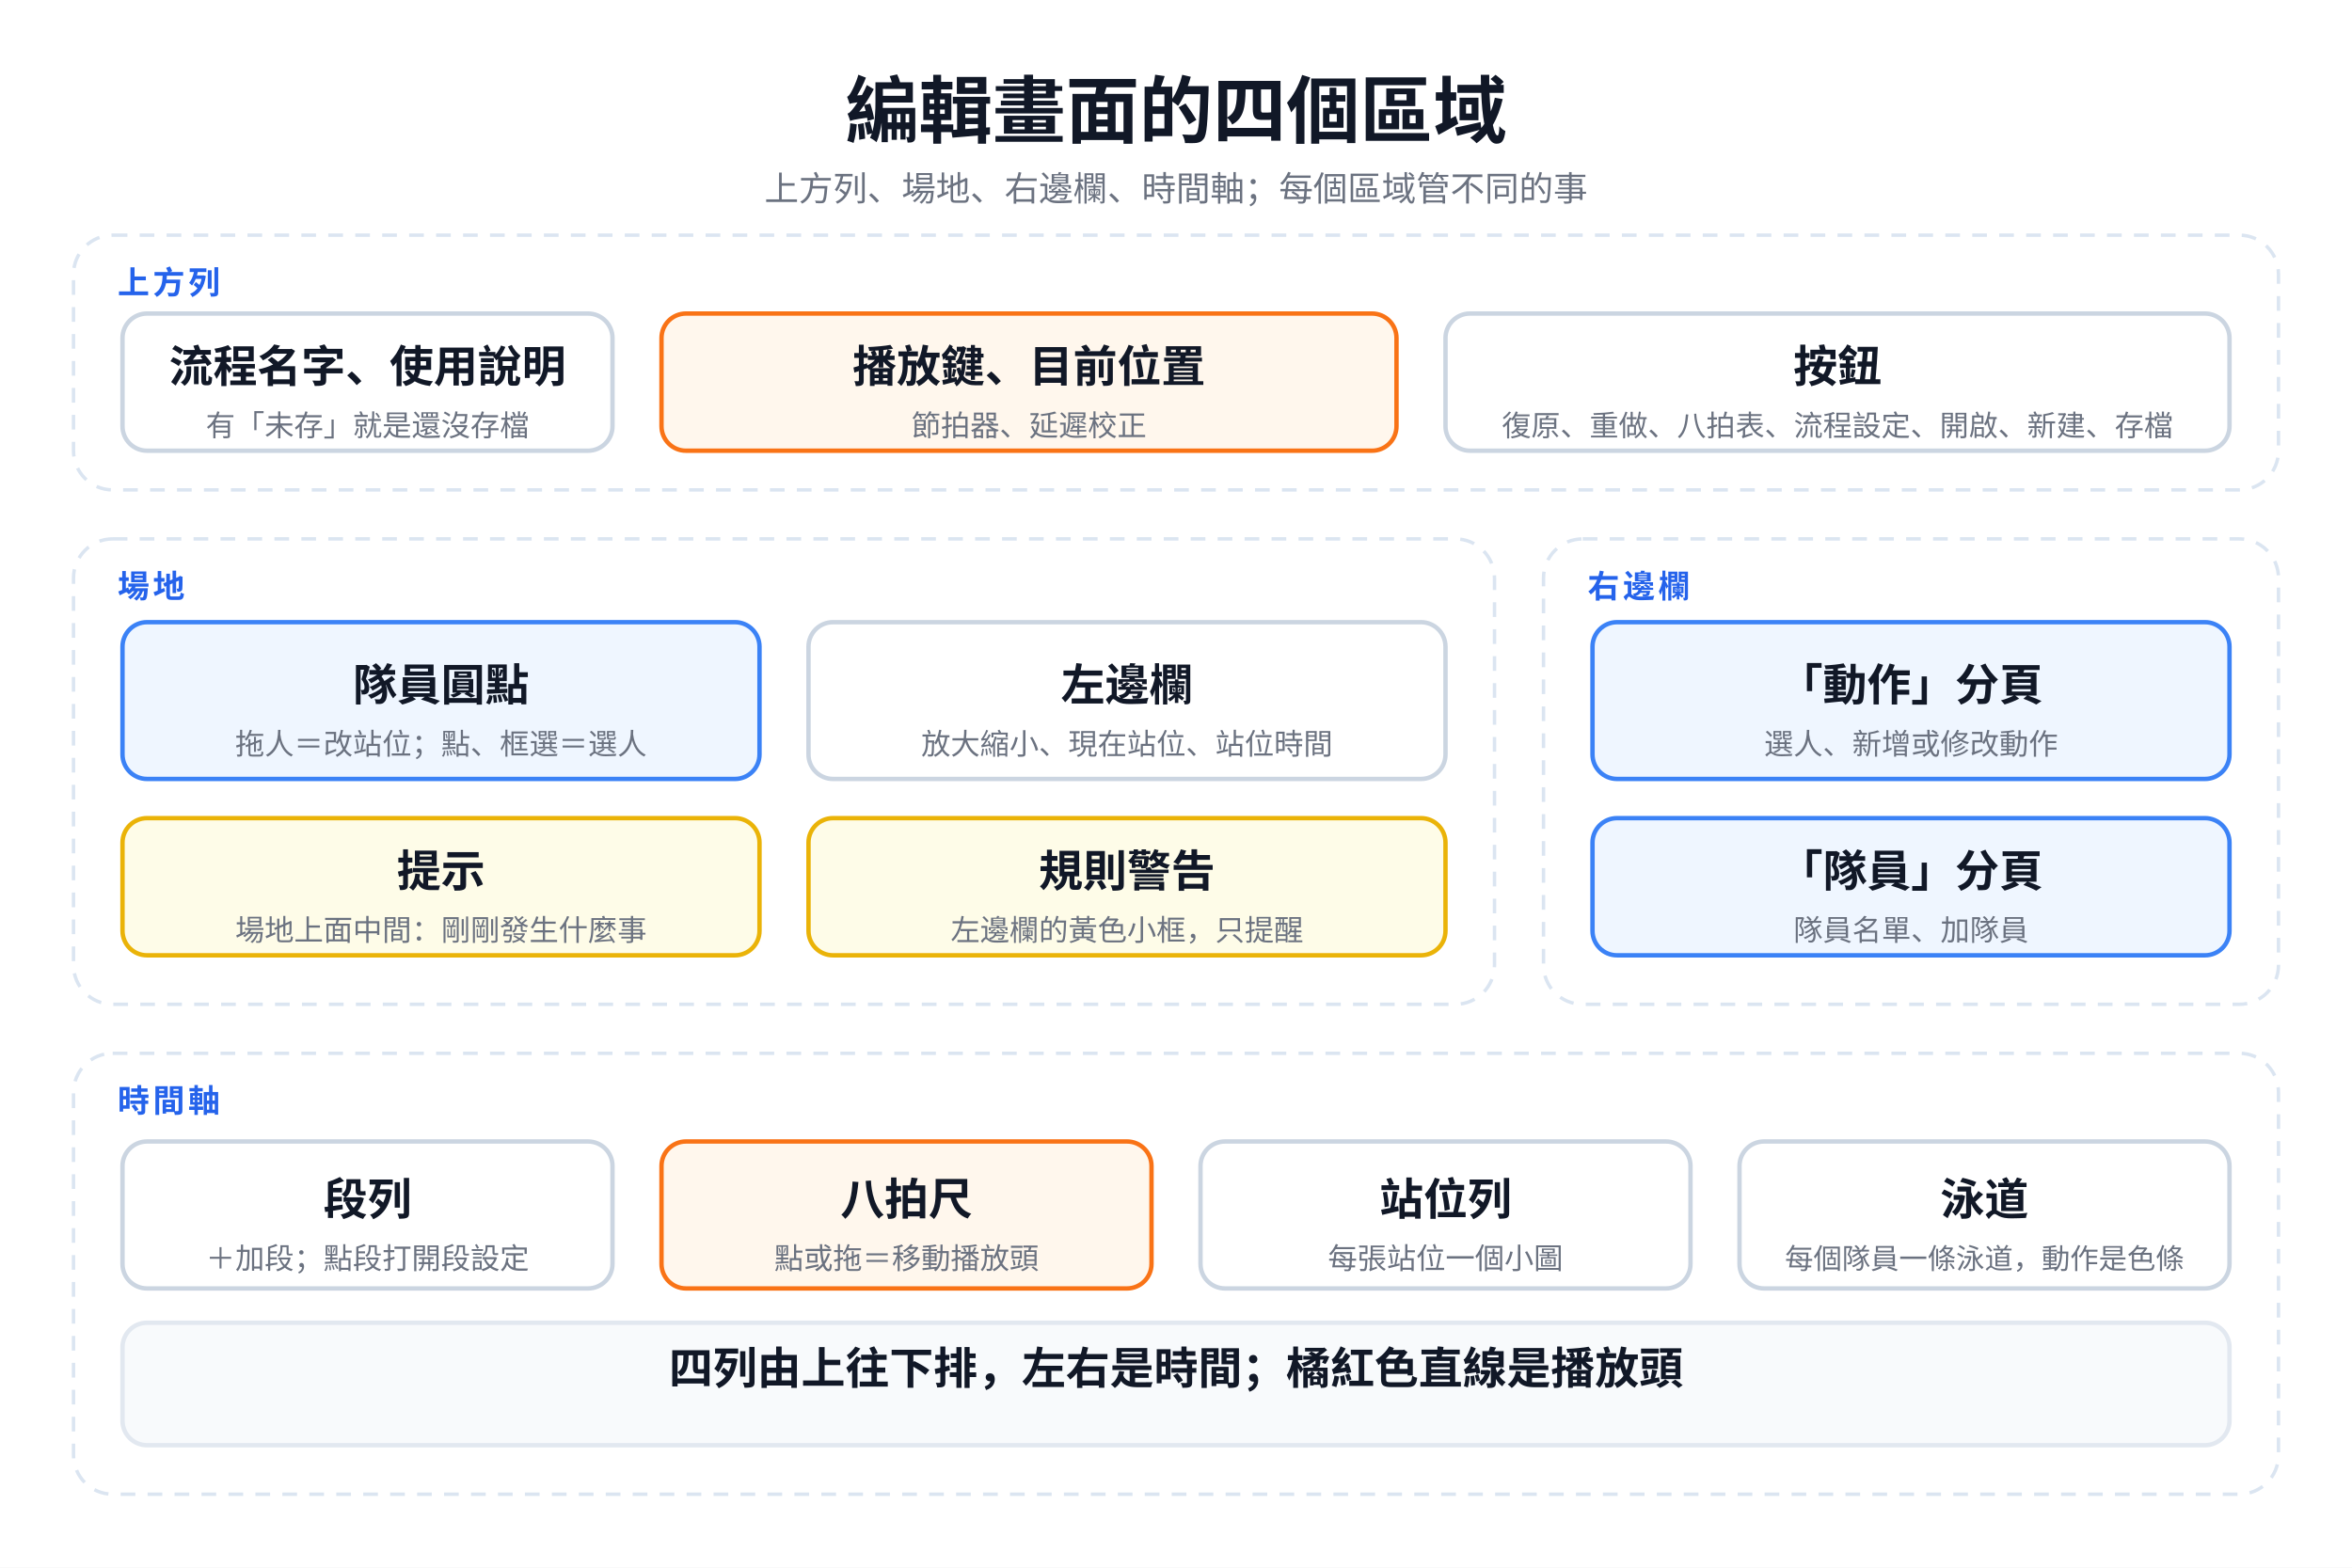
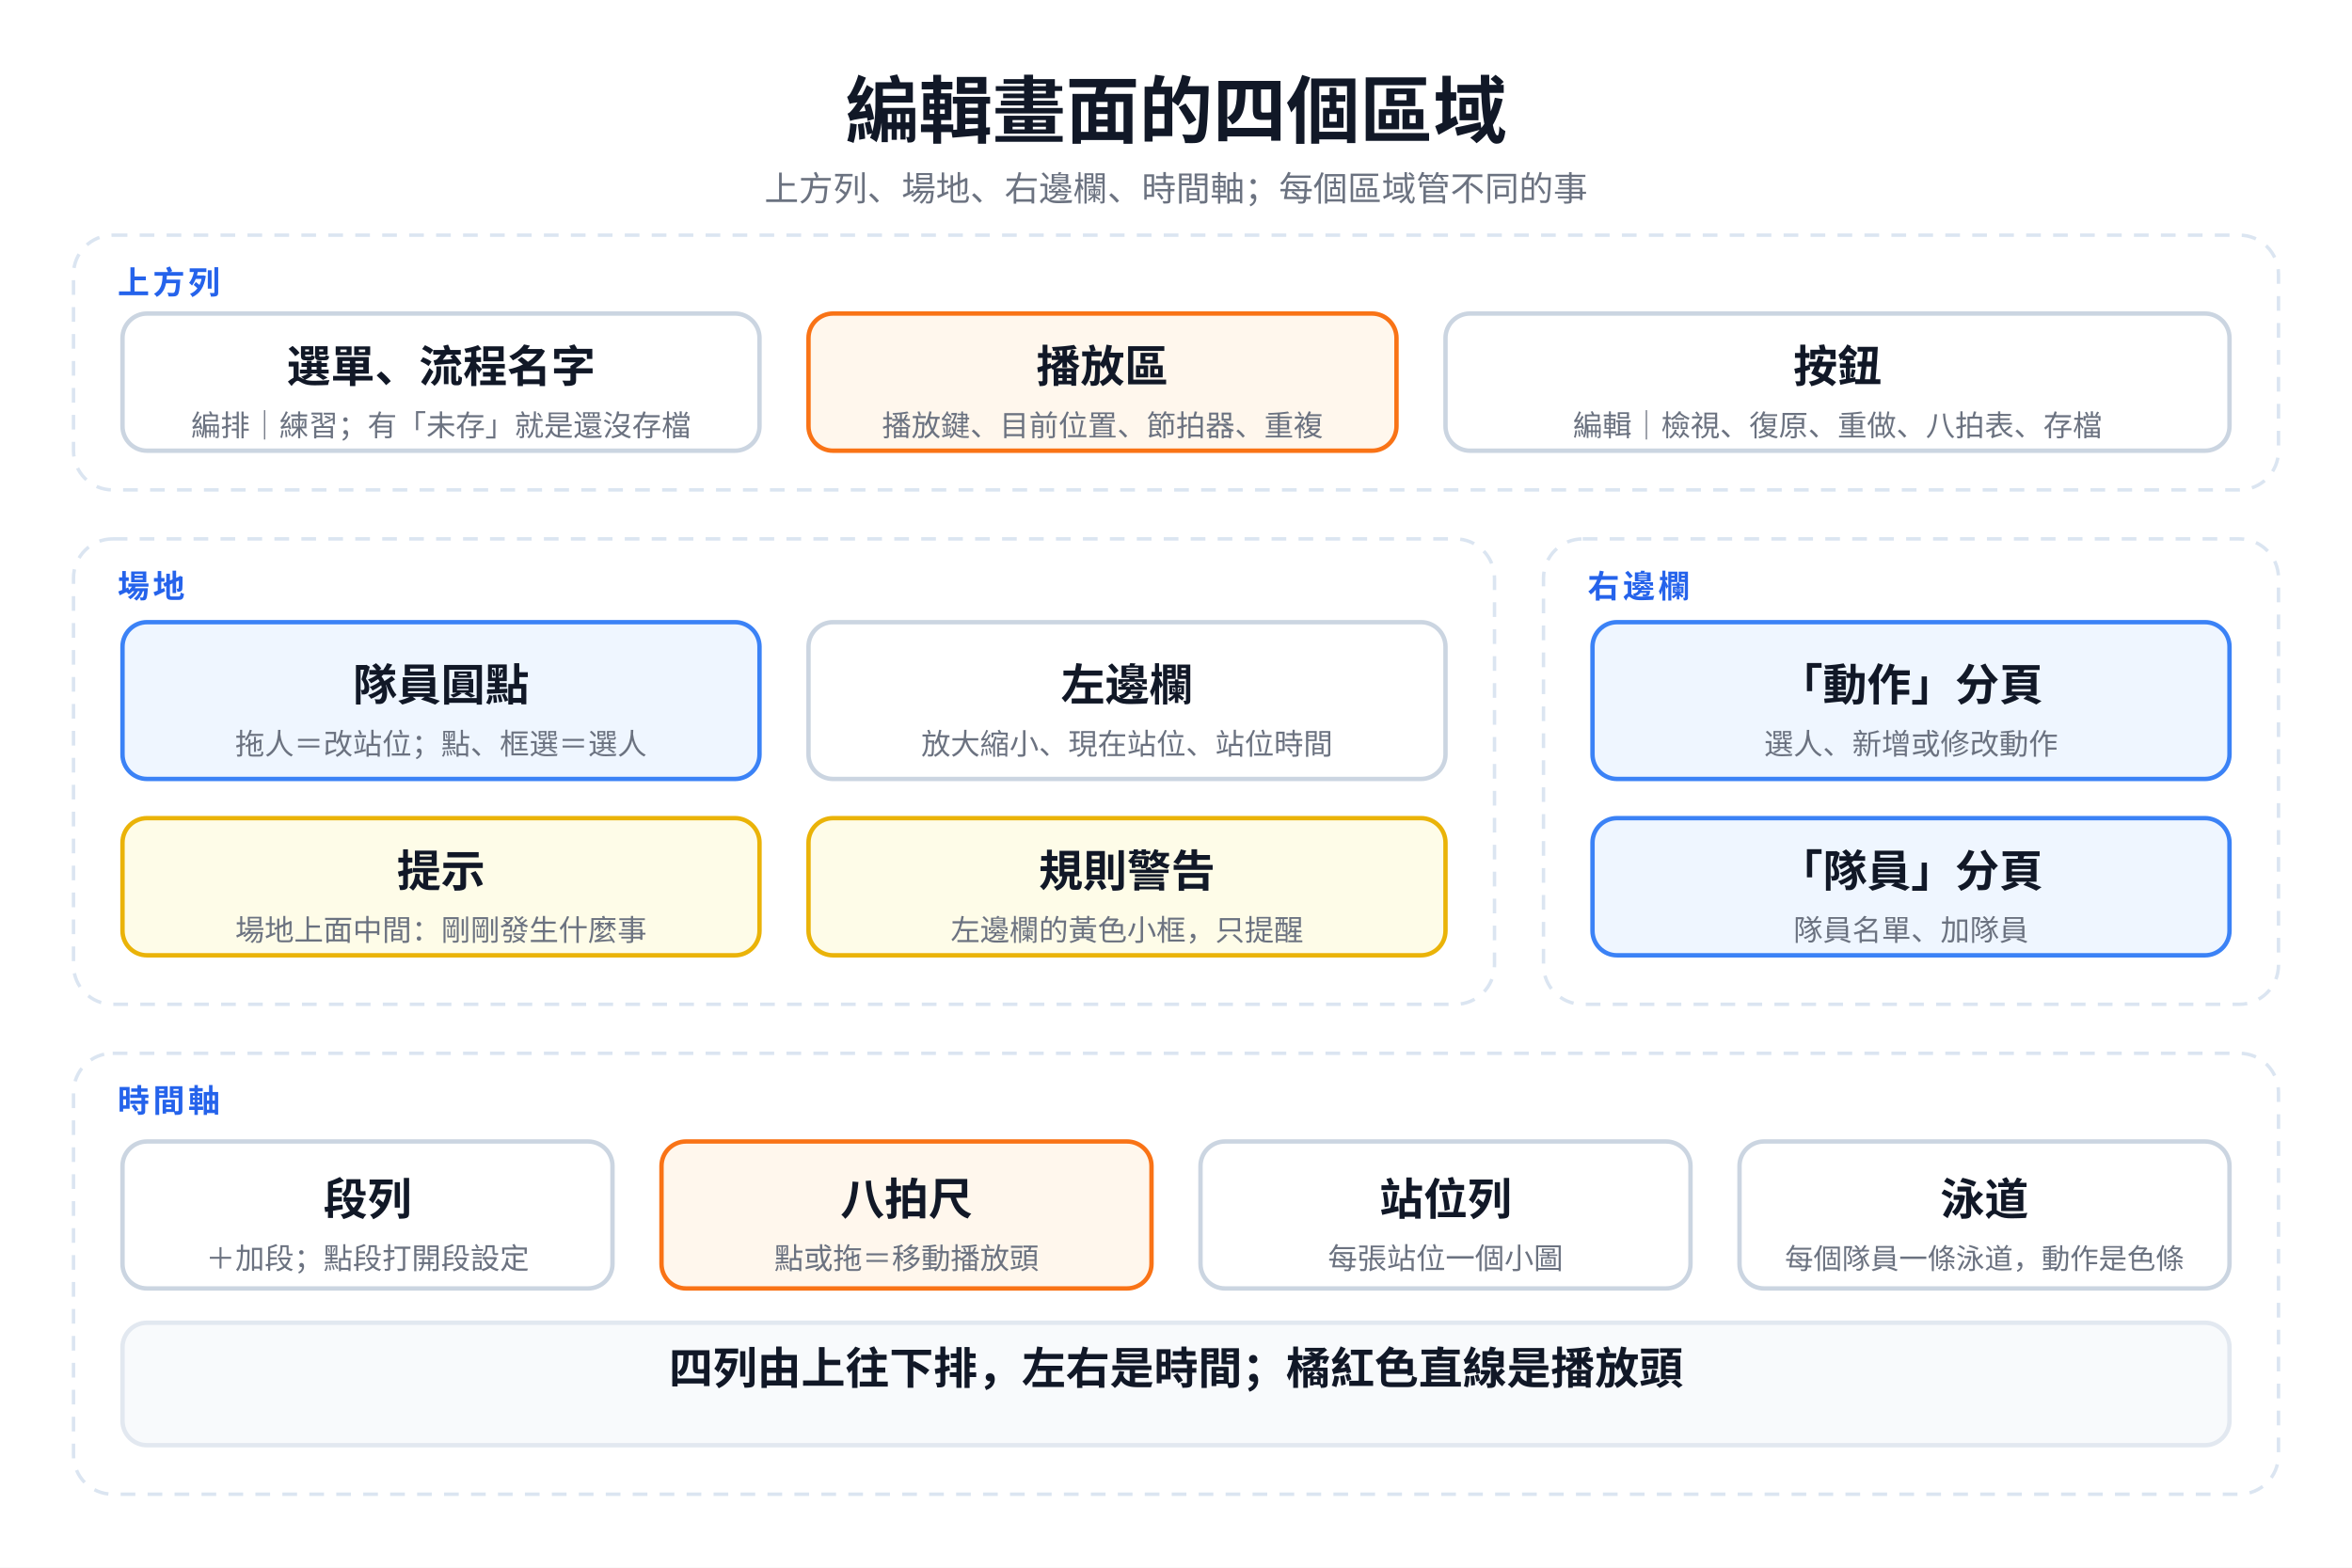
<svg xmlns="http://www.w3.org/2000/svg" viewBox="0 0 960 640" width="960" height="640" data-generator="fireworks-tech-graph" data-schema-version="1" data-text-metrics="heuristic-v1" data-style-id="1" data-visual-theme="Flat Icon" data-diagram-type="architecture" data-motion-scene="" data-semantic-profile="generic" data-semantic-valid="true" data-quality-profile="standard" data-max-bends-per-edge="12" data-max-total-bends="100" data-max-route-stretch="5.0" data-max-bridged-crossings="8" data-min-node-gap="0.0" data-min-container-gutter="0.0" data-min-label-clearance="2.0" data-min-segment-length="0.0">
  <defs>
    <marker id="arrowA" markerWidth="10" markerHeight="7" refX="9" refY="3.5" orient="auto">
      <polygon points="0 0, 10 3.5, 0 7" fill="#7c3aed" />
    </marker>
    <marker id="arrowB" markerWidth="10" markerHeight="7" refX="9" refY="3.5" orient="auto">
      <polygon points="0 0, 10 3.5, 0 7" fill="#10b981" />
    </marker>
    <marker id="arrowC" markerWidth="10" markerHeight="7" refX="9" refY="3.5" orient="auto">
      <polygon points="0 0, 10 3.5, 0 7" fill="#2563eb" />
    </marker>
    <marker id="arrowE" markerWidth="10" markerHeight="7" refX="9" refY="3.5" orient="auto">
      <polygon points="0 0, 10 3.5, 0 7" fill="#f97316" />
    </marker>
    <marker id="arrowF" markerWidth="10" markerHeight="7" refX="9" refY="3.5" orient="auto">
      <polygon points="0 0, 10 3.5, 0 7" fill="#7c3aed" />
    </marker>
    <marker id="arrowG" markerWidth="10" markerHeight="7" refX="9" refY="3.5" orient="auto">
      <polygon points="0 0, 10 3.5, 0 7" fill="#ef4444" />
    </marker>
    <marker id="arrowH" markerWidth="10" markerHeight="7" refX="9" refY="3.5" orient="auto">
      <polygon points="0 0, 10 3.5, 0 7" fill="#6b7280" />
    </marker>
    <filter id="shadowSoft" x="-20%" y="-20%" width="140%" height="160%">
      <feDropShadow dx="0" dy="3" stdDeviation="6" flood-color="#0f172a" flood-opacity="0.12" />
    </filter>
    <filter id="shadowGlass" x="-20%" y="-20%" width="140%" height="160%">
      <feDropShadow dx="0" dy="10" stdDeviation="16" flood-color="#020617" flood-opacity="0.28" />
    </filter>
    <style>
    text { font-family: 'Helvetica Neue', Helvetica, Arial, 'PingFang SC', 'Noto Sans CJK SC', 'Microsoft YaHei', 'Microsoft JhengHei', 'SimHei', sans-serif; }
    .title { font-size: 30px; font-weight: 700; fill: #111827; }
    .subtitle { font-size: 14px; font-weight: 500; fill: #6b7280; }
    .section { font-size: 13px; font-weight: 700; fill: #2563eb; letter-spacing: 1.4px; }
    .section-sub { font-size: 12px; font-weight: 500; fill: #64748b; }
    .node-title { font-weight: 700; fill: #111827; }
    .node-sub { font-weight: 500; fill: #6b7280; }
    .node-type { font-size: 12px; font-weight: 700; fill: #64748b; letter-spacing: 0.08em; }
    .arrow-label { font-size: 12px; font-weight: 600; fill: #6b7280; }
    .legend { font-size: 12px; font-weight: 500; fill: #6b7280; }
    .footnote { font-size: 12px; font-weight: 500; fill: #64748b; }
    .metric-label { font-size: 8.5px; font-weight: 700; fill: #64748b; text-transform: uppercase; }
    .metric-value { font-size: 9.5px; font-weight: 700; fill: #111827; }
    </style>
  </defs>
  <rect data-graph-role="background" width="960.0" height="640.0" fill="#ffffff" />
  <text x="480.0" y="56" text-anchor="middle" class="title">編輯畫面的四個區域</text>
  <text x="480.0" y="82" text-anchor="middle" class="subtitle">上方列、場地、右邊欄、時間軸；每個區域管不同的事</text>
  <g id="c-top" data-graph-role="container" data-container-id="c-top" data-semantic-role="boundary" data-graph-bounds="30,96,930,200">
    <rect data-graph-role="container" x="30.0" y="96.0" width="900.0" height="104.0" rx="16.0" fill="none" stroke="#dbe5f1" stroke-width="1.4" stroke-dasharray="6 5" />
    <text x="48.0" y="120.0" class="section">上方列</text>
    <rect id="c-top-header" data-graph-role="reserved" data-reserved-kind="container-header" x="38" y="102" width="69" height="30" fill="none" stroke="none" />
  </g>
  <g id="c-field" data-graph-role="container" data-container-id="c-field" data-semantic-role="boundary" data-graph-bounds="30,220,610,410">
    <rect data-graph-role="container" x="30.0" y="220.0" width="580.0" height="190.0" rx="16.0" fill="none" stroke="#dbe5f1" stroke-width="1.4" stroke-dasharray="6 5" />
    <text x="48.0" y="244.0" class="section">場地</text>
    <rect id="c-field-header" data-graph-role="reserved" data-reserved-kind="container-header" x="38" y="226" width="56" height="30" fill="none" stroke="none" />
  </g>
  <g id="c-side" data-graph-role="container" data-container-id="c-side" data-semantic-role="boundary" data-graph-bounds="630,220,930,410">
    <rect data-graph-role="container" x="630.0" y="220.0" width="300.0" height="190.0" rx="16.0" fill="none" stroke="#dbe5f1" stroke-width="1.4" stroke-dasharray="6 5" />
    <text x="648.0" y="244.0" class="section">右邊欄</text>
    <rect id="c-side-header" data-graph-role="reserved" data-reserved-kind="container-header" x="638" y="226" width="69" height="30" fill="none" stroke="none" />
  </g>
  <g id="c-time" data-graph-role="container" data-container-id="c-time" data-semantic-role="boundary" data-graph-bounds="30,430,930,610">
    <rect data-graph-role="container" x="30.0" y="430.0" width="900.0" height="180.0" rx="16.0" fill="none" stroke="#dbe5f1" stroke-width="1.4" stroke-dasharray="6 5" />
    <text x="48.0" y="454.0" class="section">時間軸</text>
    <rect id="c-time-header" data-graph-role="reserved" data-reserved-kind="container-header" x="38" y="436" width="69" height="30" fill="none" stroke="none" />
  </g>
-   <g id="node-t-name" data-graph-role="node" data-node-id="t-name" data-semantic-role="rect" data-motion-role="" data-motion-stage="" data-motion-order="" data-parent="c-top" data-deployment-id="" data-topic-id="" data-span-id="" data-station-order="" data-status="" data-start-ms="" data-duration-ms="" data-parent-span="" data-graph-bounds="50,128,250,184">
-     <rect x="50.0" y="128.0" width="200.0" height="56.0" rx="10.0" fill="#ffffff" stroke="#cbd5e1" stroke-width="1.8" />
-     <text data-text-role="title" data-full-text="流程名字、使用說明" data-text-max-width="176.0" x="150.0" y="156.0" text-anchor="middle" class="node-title" font-size="18">流程名字、使用說明</text>
-     <text data-text-role="subtitle" data-full-text="有「未存」就是還沒存檔" data-text-max-width="176.0" x="150.0" y="178.0" text-anchor="middle" class="node-sub" font-size="12">有「未存」就是還沒存檔</text>
+   <g id="node-t-name" data-graph-role="node" data-node-id="t-name" data-semantic-role="rect" data-motion-role="" data-motion-stage="" data-motion-order="" data-parent="c-top" data-deployment-id="" data-topic-id="" data-span-id="" data-station-order="" data-status="" data-start-ms="" data-duration-ms="" data-parent-span="" data-graph-bounds="50,128,310,184">
+     <rect x="50.0" y="128.0" width="260.0" height="56.0" rx="10.0" fill="#ffffff" stroke="#cbd5e1" stroke-width="1.8" />
+     <text data-text-role="title" data-full-text="選單、流程名字" data-text-max-width="236.0" x="180.0" y="156.0" text-anchor="middle" class="node-title" font-size="18">選單、流程名字</text>
+     <text data-text-role="subtitle" data-full-text="編排｜練習；有「未存」就是還沒存檔" data-text-max-width="236.0" x="180.0" y="178.0" text-anchor="middle" class="node-sub" font-size="12">編排｜練習；有「未存」就是還沒存檔</text>
  </g>
-   <g id="node-t-play" data-graph-role="node" data-node-id="t-play" data-semantic-role="rect" data-motion-role="" data-motion-stage="" data-motion-order="" data-parent="c-top" data-deployment-id="" data-topic-id="" data-span-id="" data-station-order="" data-status="" data-start-ms="" data-duration-ms="" data-parent-span="" data-graph-bounds="270,128,570,184">
-     <rect x="270.0" y="128.0" width="300.0" height="56.0" rx="10.0" fill="#fff7ed" stroke="#f97316" stroke-width="1.8" />
-     <text data-text-role="title" data-full-text="播放鍵、目前位置" data-text-max-width="276.0" x="420.0" y="156.0" text-anchor="middle" class="node-title" font-size="18">播放鍵、目前位置</text>
-     <text data-text-role="subtitle" data-full-text="節拍器、延遲校正" data-text-max-width="276.0" x="420.0" y="178.0" text-anchor="middle" class="node-sub" font-size="12">節拍器、延遲校正</text>
+   <g id="node-t-play" data-graph-role="node" data-node-id="t-play" data-semantic-role="rect" data-motion-role="" data-motion-stage="" data-motion-order="" data-parent="c-top" data-deployment-id="" data-topic-id="" data-span-id="" data-station-order="" data-status="" data-start-ms="" data-duration-ms="" data-parent-span="" data-graph-bounds="330,128,570,184">
+     <rect x="330.0" y="128.0" width="240.0" height="56.0" rx="10.0" fill="#fff7ed" stroke="#f97316" stroke-width="1.8" />
+     <text data-text-role="title" data-full-text="播放區" data-text-max-width="216.0" x="450.0" y="156.0" text-anchor="middle" class="node-title" font-size="18">播放區</text>
+     <text data-text-role="subtitle" data-full-text="播放鍵、目前位置、節拍器、重複" data-text-max-width="216.0" x="450.0" y="178.0" text-anchor="middle" class="node-sub" font-size="12">播放鍵、目前位置、節拍器、重複</text>
  </g>
  <g id="node-t-btns" data-graph-role="node" data-node-id="t-btns" data-semantic-role="rect" data-motion-role="" data-motion-stage="" data-motion-order="" data-parent="c-top" data-deployment-id="" data-topic-id="" data-span-id="" data-station-order="" data-status="" data-start-ms="" data-duration-ms="" data-parent-span="" data-graph-bounds="590,128,910,184">
    <rect x="590.0" y="128.0" width="320.0" height="56.0" rx="10.0" fill="#ffffff" stroke="#cbd5e1" stroke-width="1.8" />
    <text data-text-role="title" data-full-text="按鈕" data-text-max-width="296.0" x="750.0" y="156.0" text-anchor="middle" class="node-title" font-size="18">按鈕</text>
-     <text data-text-role="subtitle" data-full-text="復原、重做、八拍表、流程設定、開啟、新建、存檔" data-text-max-width="296.0" x="750.0" y="178.0" text-anchor="middle" class="node-sub" font-size="11.91">復原、重做、八拍表、流程設定、開啟、新建、存檔</text>
+     <text data-text-role="subtitle" data-full-text="編輯｜檢視、復原、重做、八拍表、存檔" data-text-max-width="296.0" x="750.0" y="178.0" text-anchor="middle" class="node-sub" font-size="12">編輯｜檢視、復原、重做、八拍表、存檔</text>
  </g>
  <g id="node-f-members" data-graph-role="node" data-node-id="f-members" data-semantic-role="rect" data-motion-role="" data-motion-stage="" data-motion-order="" data-parent="c-field" data-deployment-id="" data-topic-id="" data-span-id="" data-station-order="" data-status="" data-start-ms="" data-duration-ms="" data-parent-span="" data-graph-bounds="50,254,310,318">
    <rect x="50.0" y="254.0" width="260.0" height="64.0" rx="10.0" fill="#eff6ff" stroke="#3b82f6" stroke-width="1.8" />
    <text data-text-role="title" data-full-text="隊員圓點" data-text-max-width="236.0" x="180.0" y="286.0" text-anchor="middle" class="node-title" font-size="18">隊員圓點</text>
    <text data-text-role="subtitle" data-full-text="拖人＝改站位；點、框選＝選人" data-text-max-width="236.0" x="180.0" y="308.0" text-anchor="middle" class="node-sub" font-size="12">拖人＝改站位；點、框選＝選人</text>
  </g>
  <g id="node-f-zoom" data-graph-role="node" data-node-id="f-zoom" data-semantic-role="rect" data-motion-role="" data-motion-stage="" data-motion-order="" data-parent="c-field" data-deployment-id="" data-topic-id="" data-span-id="" data-station-order="" data-status="" data-start-ms="" data-duration-ms="" data-parent-span="" data-graph-bounds="330,254,590,318">
    <rect x="330.0" y="254.0" width="260.0" height="64.0" rx="10.0" fill="#ffffff" stroke="#cbd5e1" stroke-width="1.8" />
    <text data-text-role="title" data-full-text="左邊欄" data-text-max-width="236.0" x="460.0" y="286.0" text-anchor="middle" class="node-title" font-size="18">左邊欄</text>
    <text data-text-role="subtitle" data-full-text="放大縮小、現在站位、站位時間" data-text-max-width="236.0" x="460.0" y="308.0" text-anchor="middle" class="node-sub" font-size="12">放大縮小、現在站位、站位時間</text>
  </g>
  <g id="node-f-notes" data-graph-role="node" data-node-id="f-notes" data-semantic-role="rect" data-motion-role="" data-motion-stage="" data-motion-order="" data-parent="c-field" data-deployment-id="" data-topic-id="" data-span-id="" data-station-order="" data-status="" data-start-ms="" data-duration-ms="" data-parent-span="" data-graph-bounds="50,334,310,390">
    <rect x="50.0" y="334.0" width="260.0" height="56.0" rx="10.0" fill="#fefce8" stroke="#eab308" stroke-width="1.8" />
    <text data-text-role="title" data-full-text="提示" data-text-max-width="236.0" x="180.0" y="362.0" text-anchor="middle" class="node-title" font-size="18">提示</text>
    <text data-text-role="subtitle" data-full-text="場地上面中間：剛剛發生什麼事" data-text-max-width="236.0" x="180.0" y="384.0" text-anchor="middle" class="node-sub" font-size="12">場地上面中間：剛剛發生什麼事</text>
  </g>
  <g id="node-f-warn" data-graph-role="node" data-node-id="f-warn" data-semantic-role="rect" data-motion-role="" data-motion-stage="" data-motion-order="" data-parent="c-field" data-deployment-id="" data-topic-id="" data-span-id="" data-station-order="" data-status="" data-start-ms="" data-duration-ms="" data-parent-span="" data-graph-bounds="330,334,590,390">
    <rect x="330.0" y="334.0" width="260.0" height="56.0" rx="10.0" fill="#fefce8" stroke="#eab308" stroke-width="1.8" />
    <text data-text-role="title" data-full-text="規則警告" data-text-max-width="236.0" x="460.0" y="362.0" text-anchor="middle" class="node-title" font-size="18">規則警告</text>
    <text data-text-role="subtitle" data-full-text="左邊欄的黃色小框，只提醒" data-text-max-width="236.0" x="460.0" y="384.0" text-anchor="middle" class="node-sub" font-size="12">左邊欄的黃色小框，只提醒</text>
  </g>
  <g id="node-s-action" data-graph-role="node" data-node-id="s-action" data-semantic-role="rect" data-motion-role="" data-motion-stage="" data-motion-order="" data-parent="c-side" data-deployment-id="" data-topic-id="" data-span-id="" data-station-order="" data-status="" data-start-ms="" data-duration-ms="" data-parent-span="" data-graph-bounds="650,254,910,318">
    <rect x="650.0" y="254.0" width="260.0" height="64.0" rx="10.0" fill="#eff6ff" stroke="#3b82f6" stroke-width="1.8" />
    <text data-text-role="title" data-full-text="「動作」分頁" data-text-max-width="236.0" x="780.0" y="286.0" text-anchor="middle" class="node-title" font-size="18">「動作」分頁</text>
    <text data-text-role="subtitle" data-full-text="選人、新增或修改動作" data-text-max-width="236.0" x="780.0" y="308.0" text-anchor="middle" class="node-sub" font-size="12">選人、新增或修改動作</text>
  </g>
  <g id="node-s-members" data-graph-role="node" data-node-id="s-members" data-semantic-role="rect" data-motion-role="" data-motion-stage="" data-motion-order="" data-parent="c-side" data-deployment-id="" data-topic-id="" data-span-id="" data-station-order="" data-status="" data-start-ms="" data-duration-ms="" data-parent-span="" data-graph-bounds="650,334,910,390">
    <rect x="650.0" y="334.0" width="260.0" height="56.0" rx="10.0" fill="#eff6ff" stroke="#3b82f6" stroke-width="1.8" />
    <text data-text-role="title" data-full-text="「隊員」分頁" data-text-max-width="236.0" x="780.0" y="362.0" text-anchor="middle" class="node-title" font-size="18">「隊員」分頁</text>
    <text data-text-role="subtitle" data-full-text="隊員名單、加隊員" data-text-max-width="236.0" x="780.0" y="384.0" text-anchor="middle" class="node-sub" font-size="12">隊員名單、加隊員</text>
  </g>
  <g id="node-r-seg" data-graph-role="node" data-node-id="r-seg" data-semantic-role="rect" data-motion-role="" data-motion-stage="" data-motion-order="" data-parent="c-time" data-deployment-id="" data-topic-id="" data-span-id="" data-station-order="" data-status="" data-start-ms="" data-duration-ms="" data-parent-span="" data-graph-bounds="50,466,250,526">
    <rect x="50.0" y="466.0" width="200.0" height="60.0" rx="10.0" fill="#ffffff" stroke="#cbd5e1" stroke-width="1.8" />
    <text data-text-role="title" data-full-text="段列" data-text-max-width="176.0" x="150.0" y="496.0" text-anchor="middle" class="node-title" font-size="18">段列</text>
    <text data-text-role="subtitle" data-full-text="＋加段；點段打開段設定" data-text-max-width="176.0" x="150.0" y="518.0" text-anchor="middle" class="node-sub" font-size="12">＋加段；點段打開段設定</text>
  </g>
  <g id="node-r-ruler" data-graph-role="node" data-node-id="r-ruler" data-semantic-role="rect" data-motion-role="" data-motion-stage="" data-motion-order="" data-parent="c-time" data-deployment-id="" data-topic-id="" data-span-id="" data-station-order="" data-status="" data-start-ms="" data-duration-ms="" data-parent-span="" data-graph-bounds="270,466,470,526">
    <rect x="270.0" y="466.0" width="200.0" height="60.0" rx="10.0" fill="#fff7ed" stroke="#f97316" stroke-width="1.8" />
    <text data-text-role="title" data-full-text="八拍尺" data-text-max-width="176.0" x="370.0" y="496.0" text-anchor="middle" class="node-title" font-size="18">八拍尺</text>
    <text data-text-role="subtitle" data-full-text="點或拖＝移動播放頭" data-text-max-width="176.0" x="370.0" y="518.0" text-anchor="middle" class="node-sub" font-size="12">點或拖＝移動播放頭</text>
  </g>
  <g id="node-r-film" data-graph-role="node" data-node-id="r-film" data-semantic-role="rect" data-motion-role="" data-motion-stage="" data-motion-order="" data-parent="c-time" data-deployment-id="" data-topic-id="" data-span-id="" data-station-order="" data-status="" data-start-ms="" data-duration-ms="" data-parent-span="" data-graph-bounds="490,466,690,526">
    <rect x="490.0" y="466.0" width="200.0" height="60.0" rx="10.0" fill="#ffffff" stroke="#cbd5e1" stroke-width="1.8" />
    <text data-text-role="title" data-full-text="站位列" data-text-max-width="176.0" x="590.0" y="496.0" text-anchor="middle" class="node-title" font-size="18">站位列</text>
    <text data-text-role="subtitle" data-full-text="每張站位一個小圖" data-text-max-width="176.0" x="590.0" y="518.0" text-anchor="middle" class="node-sub" font-size="12">每張站位一個小圖</text>
  </g>
  <g id="node-r-lanes" data-graph-role="node" data-node-id="r-lanes" data-semantic-role="rect" data-motion-role="" data-motion-stage="" data-motion-order="" data-parent="c-time" data-deployment-id="" data-topic-id="" data-span-id="" data-station-order="" data-status="" data-start-ms="" data-duration-ms="" data-parent-span="" data-graph-bounds="710,466,910,526">
    <rect x="710.0" y="466.0" width="200.0" height="60.0" rx="10.0" fill="#ffffff" stroke="#cbd5e1" stroke-width="1.8" />
    <text data-text-role="title" data-full-text="泳道" data-text-max-width="176.0" x="810.0" y="496.0" text-anchor="middle" class="node-title" font-size="18">泳道</text>
    <text data-text-role="subtitle" data-full-text="每個隊員一條泳道，動作是色條" data-text-max-width="176.0" x="810.0" y="518.0" text-anchor="middle" class="node-sub" font-size="11.64">每個隊員一條泳道，動作是色條</text>
  </g>
  <g id="node-r-note" data-graph-role="node" data-node-id="r-note" data-semantic-role="rect" data-motion-role="" data-motion-stage="" data-motion-order="" data-parent="c-time" data-deployment-id="" data-topic-id="" data-span-id="" data-station-order="" data-status="" data-start-ms="" data-duration-ms="" data-parent-span="" data-graph-bounds="50,540,910,590">
    <rect x="50.0" y="540.0" width="860.0" height="50.0" rx="10.0" fill="#f8fafc" stroke="#e2e8f0" stroke-width="1.8" />
    <text data-text-role="title" data-full-text="四列由上往下排，左右是時間；橘紅色直線是播放頭" data-text-max-width="836.0" x="480.0" y="565.0" text-anchor="middle" class="node-title" font-size="18">四列由上往下排，左右是時間；橘紅色直線是播放頭</text>
  </g>
</svg>
